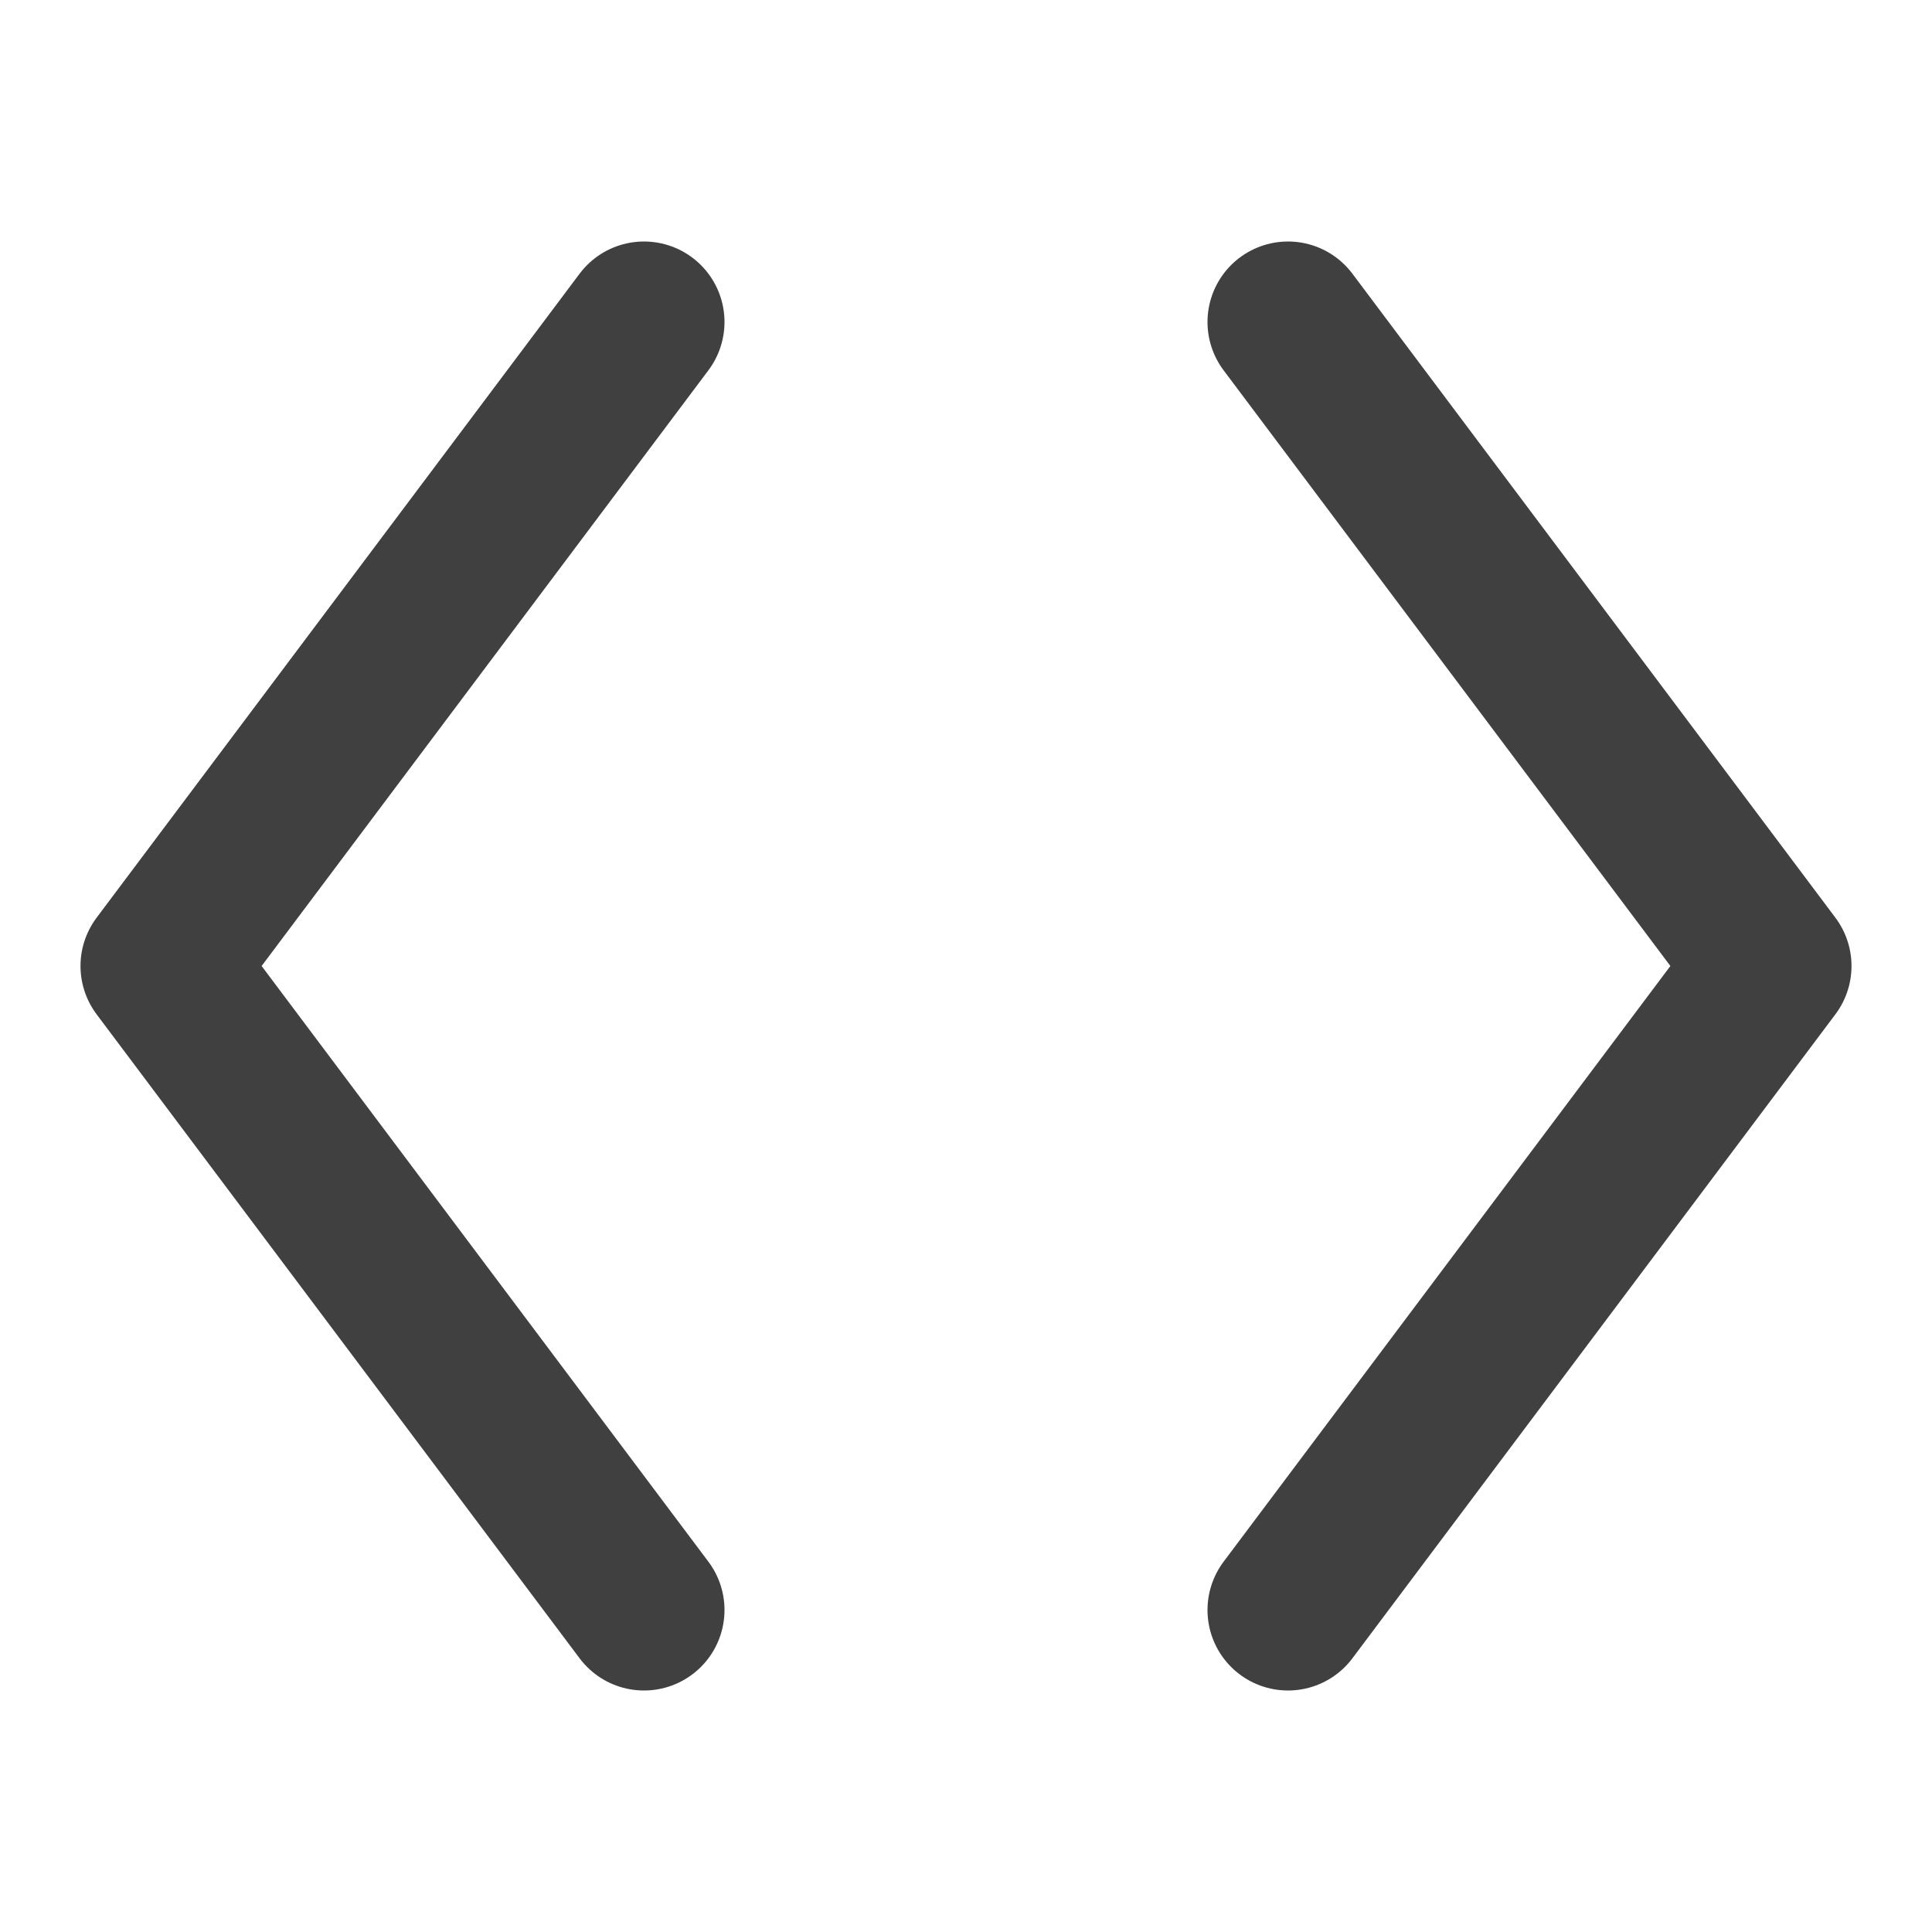
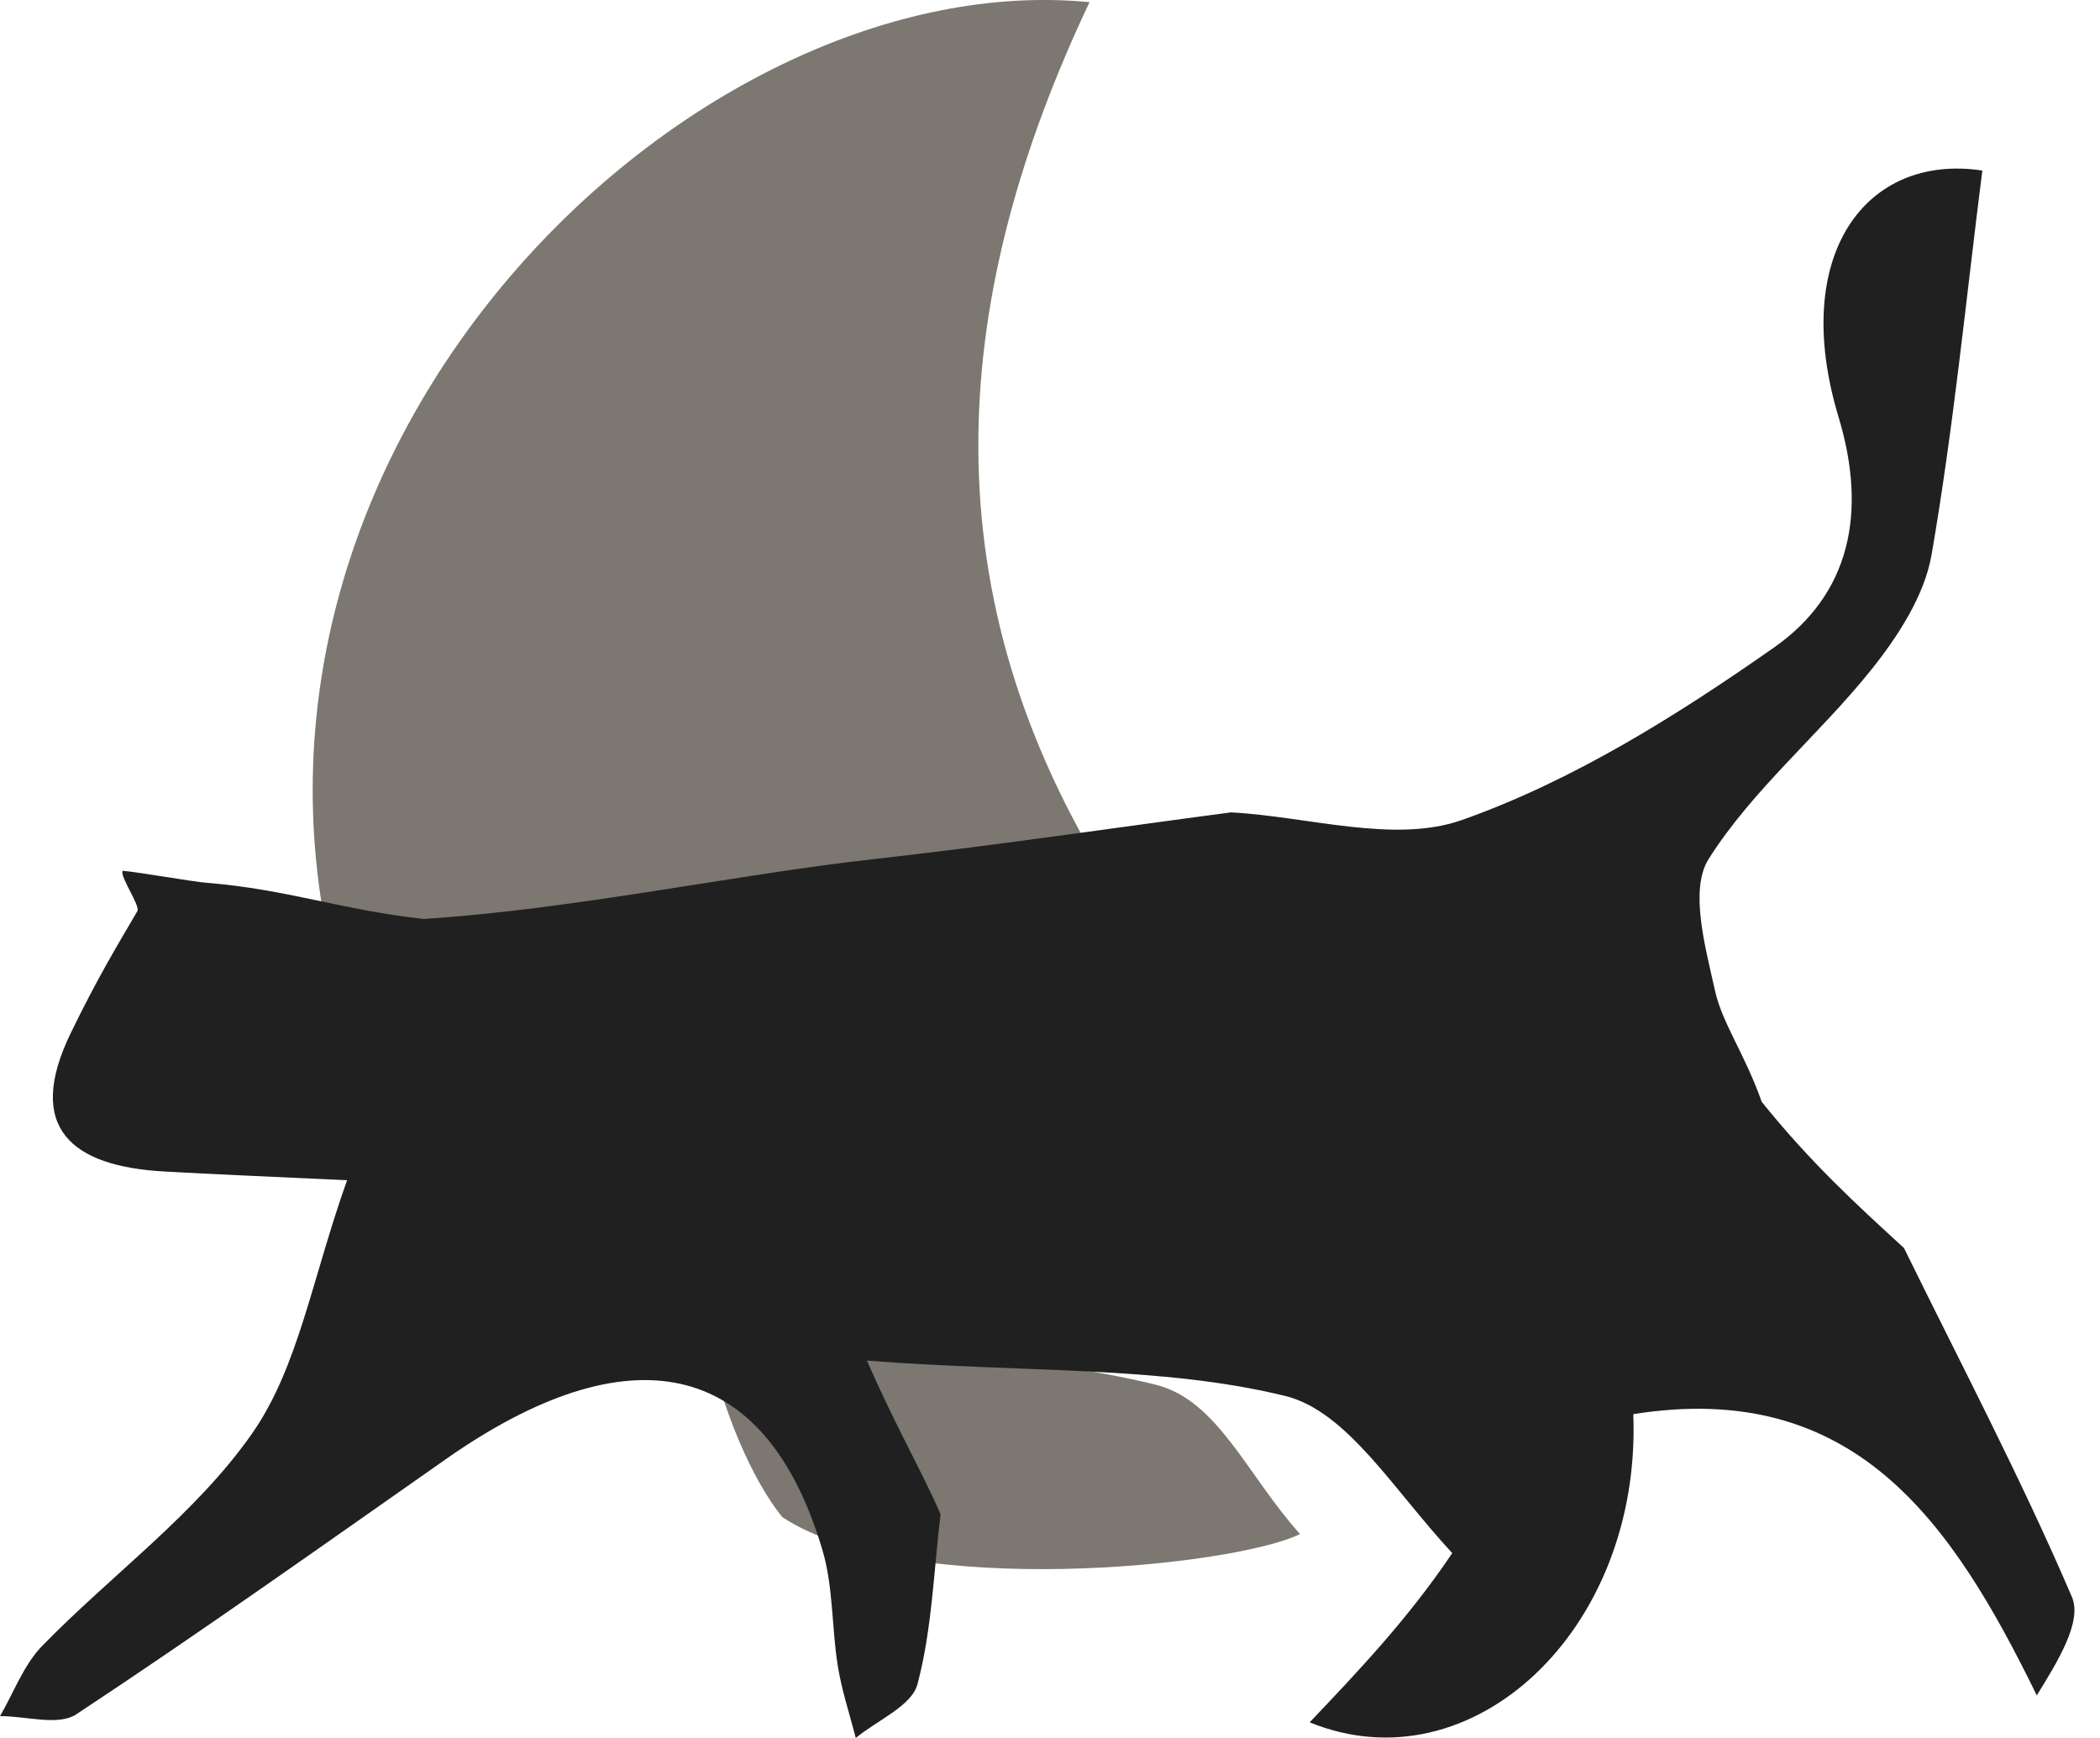
- <svg xmlns="http://www.w3.org/2000/svg" viewBox="0 0 24 24" width="24" height="24" fill="none" stroke="#404040" stroke-width="2" stroke-linecap="round" stroke-linejoin="round">
-   <polyline points="8 4 2 12 8 20" />
-   <polyline points="16 4 22 12 16 20" />
+ <svg xmlns="http://www.w3.org/2000/svg" viewBox="0 0 29 24" fill="none">
+   <style>.detail{fill:#202020}@media (prefers-color-scheme:dark){.detail{fill:#F2EEE7}}</style>
+   <path d="M10.803 20.95C10.383 20.434 9.972 19.454 9.805 18.622C11.967 18.622 14.239 18.697 15.957 19.121C16.818 19.333 17.217 20.366 17.953 21.184C17.042 21.633 12.545 22.097 10.803 20.95Z" fill="#7C7770" />
+   <path d="M15.236 12.042C13.6 12.381 11.951 12.626 10.296 12.81C8.425 13.019 6.548 13.173 4.593 13.249C2.863 5.929 9.658 -0.497 15.046 0.03C13.147 4.037 12.788 8.022 15.236 12.042Z" fill="#7C7770" />
+   <path d="M23.035 16.961C22.285 16.423 21.638 15.831 20.984 15.124C21.883 15.144 22.789 15.28 23.956 15.454C23.638 16.02 23.388 16.464 23.035 16.961Z" fill="#7C7770" />
+   <path class="detail" d="M12.989 20.909C12.894 21.694 12.871 22.499 12.67 23.257C12.589 23.559 12.114 23.755 11.818 24C11.733 23.67 11.624 23.343 11.57 23.008C11.484 22.476 11.509 21.916 11.358 21.407C10.558 18.704 8.651 18.404 6.164 20.145C4.468 21.333 2.781 22.533 1.054 23.673C0.806 23.837 0.356 23.697 0 23.698C0.191 23.372 0.326 22.992 0.582 22.729C1.546 21.74 2.71 20.903 3.485 19.79C4.121 18.877 4.31 17.653 4.793 16.298C3.659 16.245 2.961 16.217 2.263 16.177C0.996 16.106 0.339 15.579 0.977 14.266C1.346 13.505 1.616 13.063 1.897 12.582C1.94 12.508 1.65 12.101 1.694 12.025C1.926 12.044 2.645 12.174 2.858 12.191C3.978 12.282 4.714 12.566 5.851 12.69C7.907 12.559 10.174 12.075 12.045 11.866C13.701 11.682 15.35 11.436 17.002 11.218C18.073 11.277 19.257 11.653 20.191 11.323C21.72 10.782 23.157 9.882 24.499 8.941C25.549 8.205 25.789 7.081 25.389 5.757C24.714 3.519 25.768 2.113 27.375 2.355C27.148 4.146 26.976 5.915 26.674 7.661C26.576 8.225 26.21 8.788 25.84 9.25C25.122 10.147 24.203 10.902 23.596 11.861C23.328 12.285 23.55 13.078 23.682 13.674C23.782 14.131 24.09 14.542 24.329 15.216C24.999 16.05 25.646 16.642 26.293 17.234C27.079 18.835 27.91 20.416 28.612 22.052C28.757 22.389 28.424 22.932 28.127 23.412C26.946 20.995 25.603 19.045 22.555 19.528C22.671 22.512 20.32 24.698 18.086 23.784C18.769 23.065 19.449 22.349 20.055 21.447C19.243 20.573 18.603 19.487 17.748 19.277C16.04 18.858 14.143 18.957 11.972 18.789C12.379 19.718 12.719 20.294 12.989 20.909Z" />
</svg>
